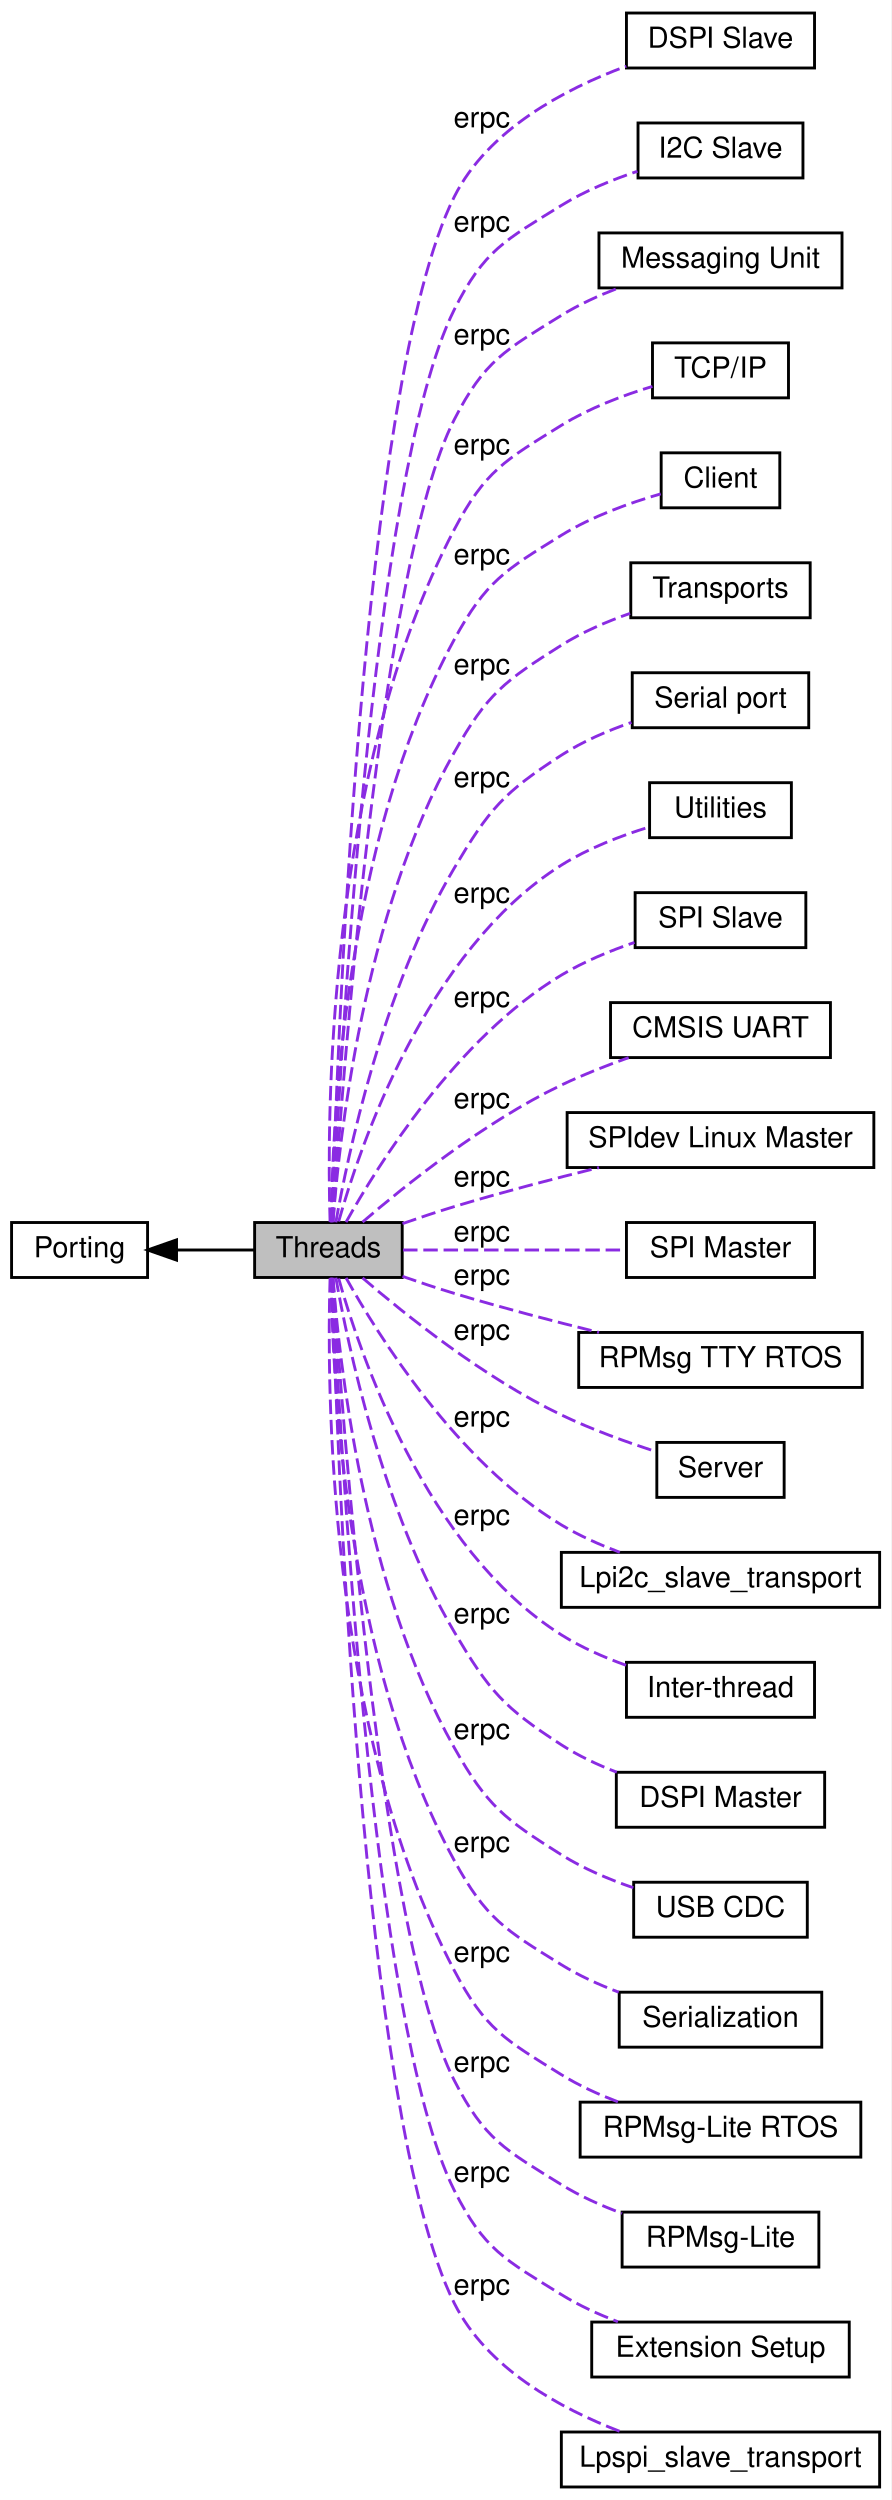
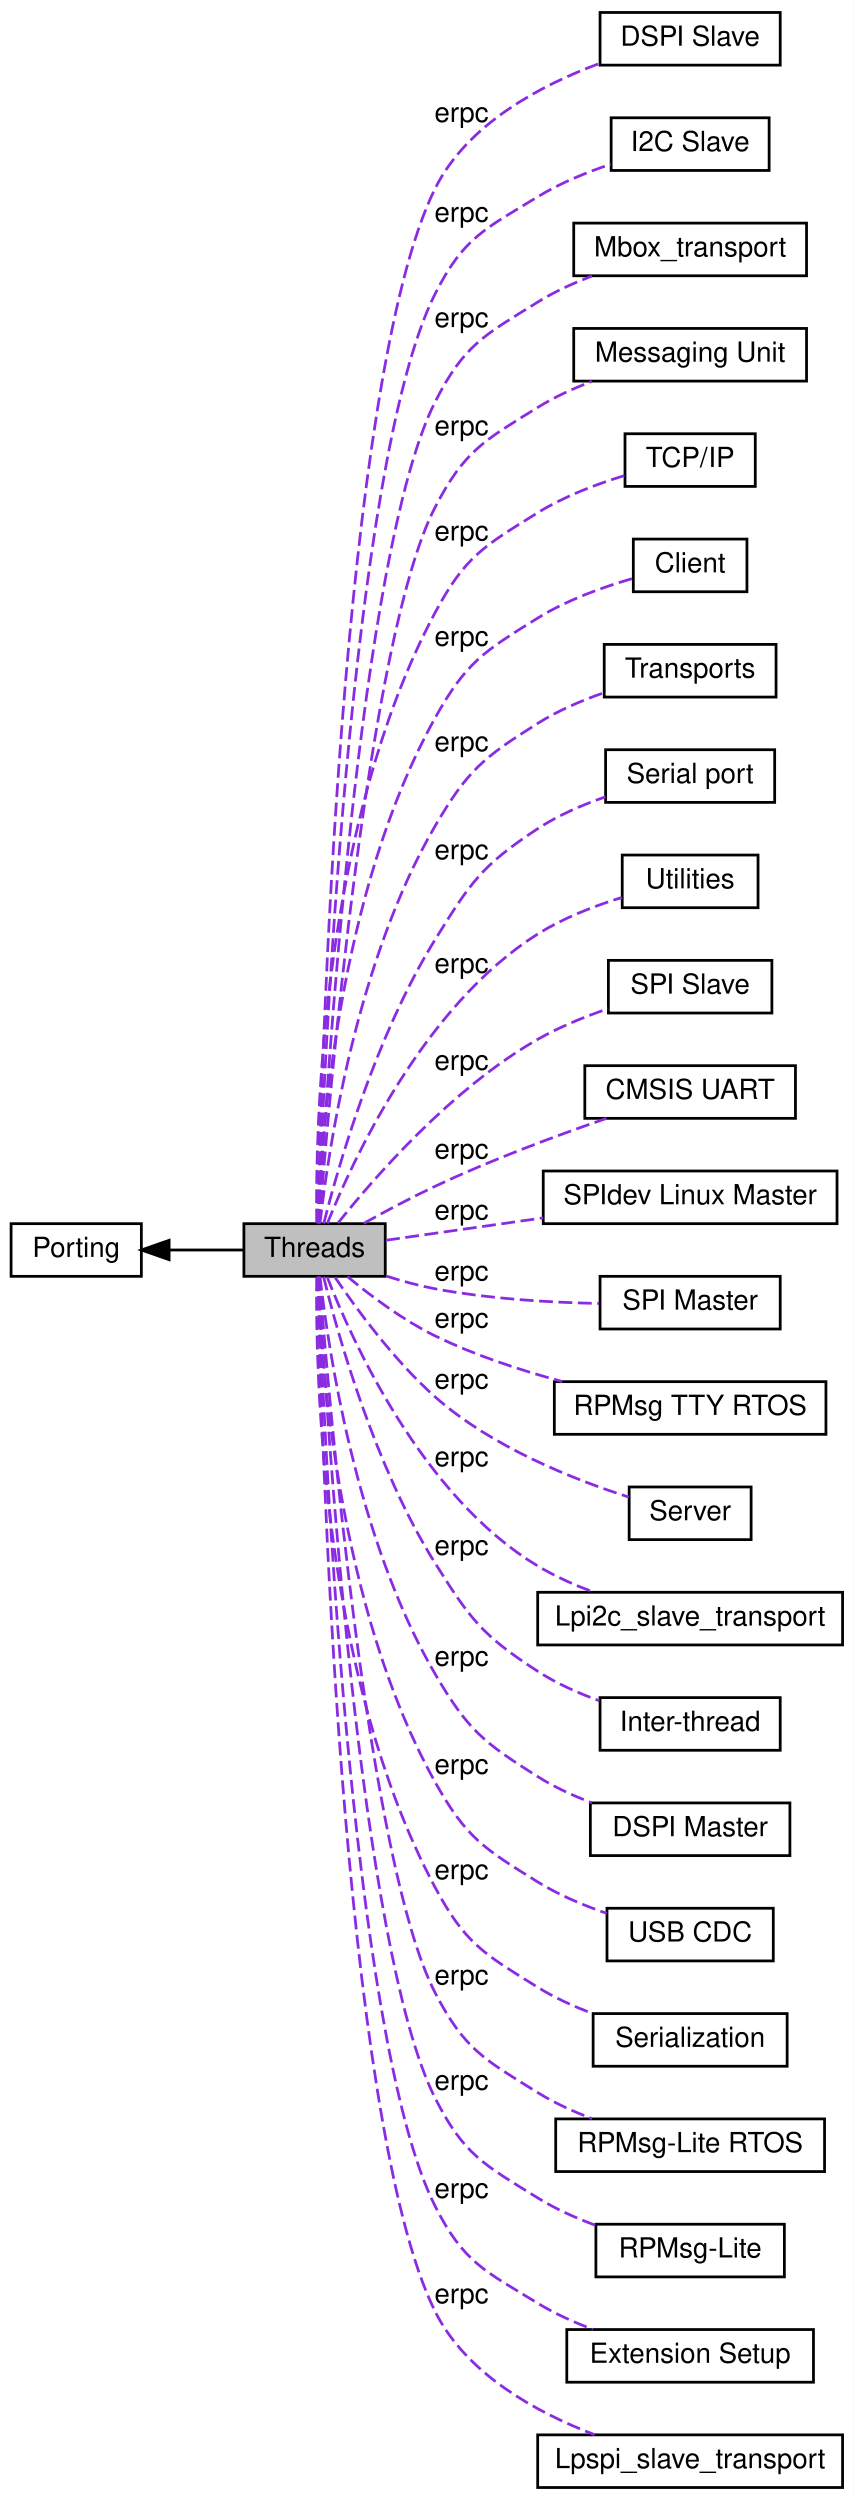
- <svg xmlns="http://www.w3.org/2000/svg" xmlns:xlink="http://www.w3.org/1999/xlink" width="308pt" height="864pt" viewBox="0.00 0.00 308.00 864.00">
-   <g id="graph0" class="graph" transform="scale(1 1) rotate(0) translate(4 860)">
-     <polygon fill="white" stroke="none" points="-4,4 -4,-860 304,-860 304,4 -4,4" />
+ <svg xmlns="http://www.w3.org/2000/svg" xmlns:xlink="http://www.w3.org/1999/xlink" width="308pt" height="902pt" viewBox="0.00 0.00 308.00 902.00">
+   <g id="graph0" class="graph" transform="scale(1 1) rotate(0) translate(4 898)">
+     <polygon fill="white" stroke="none" points="-4,4 -4,-898 304,-898 304,4 -4,4" />
    <g id="node1" class="node">
      <g id="a_node1">
        <a xlink:href="group__dspi__slave__transport.html" target="_top" xlink:title="MCUXpressoSDK DSPI slave driver transport. ">
-           <polygon fill="white" stroke="black" points="212.5,-836.5 212.5,-855.5 277.5,-855.5 277.5,-836.5 212.5,-836.5" />
-           <text text-anchor="middle" x="245" y="-843.5" font-family="Helvetica,sans-Serif" font-size="10.00">DSPI Slave</text>
+           <polygon fill="white" stroke="black" points="212.5,-874.5 212.5,-893.5 277.5,-893.5 277.5,-874.5 212.5,-874.5" />
+           <text text-anchor="middle" x="245" y="-881.5" font-family="Helvetica,sans-Serif" font-size="10.00">DSPI Slave</text>
        </a>
      </g>
    </g>
    <g id="node2" class="node">
      <g id="a_node2">
        <a xlink:href="group__i2c__slave__transport.html" target="_top" xlink:title="MCUXpressoSDK I2C slave driver transport. ">
-           <polygon fill="white" stroke="black" points="216.5,-798.5 216.5,-817.5 273.5,-817.5 273.5,-798.5 216.5,-798.5" />
-           <text text-anchor="middle" x="245" y="-805.5" font-family="Helvetica,sans-Serif" font-size="10.00">I2C Slave</text>
+           <polygon fill="white" stroke="black" points="216.5,-836.5 216.5,-855.5 273.5,-855.5 273.5,-836.5 216.5,-836.5" />
+           <text text-anchor="middle" x="245" y="-843.5" font-family="Helvetica,sans-Serif" font-size="10.00">I2C Slave</text>
        </a>
      </g>
    </g>
    <g id="node3" class="node">
-       <polygon fill="#bfbfbf" stroke="black" points="84,-418.5 84,-437.5 135,-437.5 135,-418.5 84,-418.5" />
-       <text text-anchor="middle" x="109.5" y="-425.5" font-family="Helvetica,sans-Serif" font-size="10.00">Threads</text>
+       <polygon fill="#bfbfbf" stroke="black" points="84,-437.5 84,-456.5 135,-456.5 135,-437.5 84,-437.5" />
+       <text text-anchor="middle" x="109.5" y="-444.5" font-family="Helvetica,sans-Serif" font-size="10.00">Threads</text>
    </g>
    <g id="edge9" class="edge">
-       <path fill="none" stroke="blueviolet" stroke-dasharray="5,2" d="M110.747,-437.784C112.178,-489.087 120.495,-727.16 153,-792 164.608,-815.156 191.035,-829.186 212.435,-837.118" />
-       <text text-anchor="middle" x="162.5" y="-816" font-family="Helvetica,sans-Serif" font-size="10.00">erpc</text>
+       <path fill="none" stroke="blueviolet" stroke-dasharray="5,2" d="M110.679,-456.594C111.792,-509.063 118.866,-761.423 153,-830 164.542,-853.189 190.976,-867.215 212.395,-875.138" />
+       <text text-anchor="middle" x="162.5" y="-854" font-family="Helvetica,sans-Serif" font-size="10.00">erpc</text>
    </g>
    <g id="edge10" class="edge">
-       <path fill="none" stroke="blueviolet" stroke-dasharray="5,2" d="M110.913,-437.657C113.076,-485.308 124.127,-695.386 153,-753 163.28,-773.512 170.5,-776.91 190,-789 198.024,-793.975 207.529,-797.874 216.311,-800.811" />
-       <text text-anchor="middle" x="162.5" y="-780" font-family="Helvetica,sans-Serif" font-size="10.00">erpc</text>
+       <path fill="none" stroke="blueviolet" stroke-dasharray="5,2" d="M110.812,-456.598C112.543,-505.899 122.041,-730.731 153,-792 163.209,-812.203 170.678,-815.207 190,-827 198.059,-831.919 207.573,-835.803 216.353,-838.744" />
+       <text text-anchor="middle" x="162.5" y="-818" font-family="Helvetica,sans-Serif" font-size="10.00">erpc</text>
    </g>
    <g id="node4" class="node">
      <g id="a_node4">
+         <a xlink:href="group__mbox__transport.html" target="_top" xlink:title="Mbox_transport">
+           <polygon fill="white" stroke="black" points="203,-798.5 203,-817.5 287,-817.5 287,-798.5 203,-798.5" />
+           <text text-anchor="middle" x="245" y="-805.5" font-family="Helvetica,sans-Serif" font-size="10.00">Mbox_transport</text>
+         </a>
+       </g>
+     </g>
+     <g id="edge14" class="edge">
+       <path fill="none" stroke="blueviolet" stroke-dasharray="5,2" d="M111.003,-456.698C113.516,-502.714 125.691,-699.044 153,-753 163.361,-773.471 170.5,-776.91 190,-789 195.997,-792.718 202.821,-795.836 209.553,-798.399" />
+       <text text-anchor="middle" x="162.5" y="-780" font-family="Helvetica,sans-Serif" font-size="10.00">erpc</text>
+     </g>
+     <g id="node5" class="node">
+       <g id="a_node5">
        <a xlink:href="group__mu__transport.html" target="_top" xlink:title="Messaging Unit transport. ">
          <polygon fill="white" stroke="black" points="203,-760.5 203,-779.5 287,-779.5 287,-760.5 203,-760.5" />
          <text text-anchor="middle" x="245" y="-767.5" font-family="Helvetica,sans-Serif" font-size="10.00">Messaging Unit</text>
        </a>
      </g>
    </g>
-     <g id="edge14" class="edge">
-       <path fill="none" stroke="blueviolet" stroke-dasharray="5,2" d="M111.102,-437.681C113.976,-481.897 127.24,-664.669 153,-715 163.453,-735.424 170.5,-738.91 190,-751 195.997,-754.718 202.821,-757.836 209.553,-760.399" />
+     <g id="edge15" class="edge">
+       <path fill="none" stroke="blueviolet" stroke-dasharray="5,2" d="M111.21,-456.602C114.455,-498.86 128.775,-668.261 153,-715 163.558,-735.37 170.5,-738.91 190,-751 195.997,-754.718 202.821,-757.836 209.553,-760.399" />
      <text text-anchor="middle" x="162.5" y="-741" font-family="Helvetica,sans-Serif" font-size="10.00">erpc</text>
    </g>
-     <g id="node5" class="node">
-       <g id="a_node5">
+     <g id="node6" class="node">
+       <g id="a_node6">
        <a xlink:href="group__tcp__transport.html" target="_top" xlink:title="Simple TCP/IP transport. ">
          <polygon fill="white" stroke="black" points="221.5,-722.5 221.5,-741.5 268.5,-741.5 268.5,-722.5 221.5,-722.5" />
          <text text-anchor="middle" x="245" y="-729.5" font-family="Helvetica,sans-Serif" font-size="10.00">TCP/IP</text>
        </a>
      </g>
    </g>
-     <g id="edge22" class="edge">
-       <path fill="none" stroke="blueviolet" stroke-dasharray="5,2" d="M110.075,-437.711C108.969,-472.424 108.712,-592.77 153,-677 163.678,-697.308 170.5,-700.91 190,-713 199.629,-718.97 211.391,-723.391 221.476,-726.458" />
+     <g id="edge23" class="edge">
+       <path fill="none" stroke="blueviolet" stroke-dasharray="5,2" d="M110.254,-456.884C109.84,-490.11 111.842,-600.006 153,-677 163.816,-697.234 170.5,-700.91 190,-713 199.629,-718.97 211.391,-723.391 221.476,-726.458" />
      <text text-anchor="middle" x="162.5" y="-703" font-family="Helvetica,sans-Serif" font-size="10.00">erpc</text>
    </g>
-     <g id="node6" class="node">
-       <g id="a_node6">
+     <g id="node7" class="node">
+       <g id="a_node7">
        <a xlink:href="group__infra__client.html" target="_top" xlink:title="Client classes. ">
          <polygon fill="white" stroke="black" points="224.5,-684.5 224.5,-703.5 265.5,-703.5 265.5,-684.5 224.5,-684.5" />
          <text text-anchor="middle" x="245" y="-691.5" font-family="Helvetica,sans-Serif" font-size="10.00">Client</text>
        </a>
      </g>
    </g>
    <g id="edge2" class="edge">
-       <path fill="none" stroke="blueviolet" stroke-dasharray="5,2" d="M110.467,-437.504C110.746,-468.515 114.737,-568.782 153,-639 163.978,-659.147 170.5,-662.91 190,-675 200.558,-681.546 213.68,-686.23 224.345,-689.309" />
+       <path fill="none" stroke="blueviolet" stroke-dasharray="5,2" d="M110.727,-456.879C111.799,-486.446 117.93,-576.077 153,-639 164.17,-659.041 170.5,-662.91 190,-675 200.558,-681.546 213.68,-686.23 224.345,-689.309" />
      <text text-anchor="middle" x="162.5" y="-665" font-family="Helvetica,sans-Serif" font-size="10.00">erpc</text>
    </g>
-     <g id="node7" class="node">
-       <g id="a_node7">
+     <g id="node8" class="node">
+       <g id="a_node8">
        <a xlink:href="group__infra__transport.html" target="_top" xlink:title="Superclasses for building transports. ">
          <polygon fill="white" stroke="black" points="214,-646.5 214,-665.5 276,-665.5 276,-646.5 214,-646.5" />
          <text text-anchor="middle" x="245" y="-653.5" font-family="Helvetica,sans-Serif" font-size="10.00">Transports</text>
        </a>
      </g>
    </g>
    <g id="edge4" class="edge">
-       <path fill="none" stroke="blueviolet" stroke-dasharray="5,2" d="M111.076,-437.603C113.071,-464.801 121.403,-544.014 153,-600 164.43,-620.253 170.319,-624.61 190,-637 197.233,-641.554 205.7,-645.192 213.757,-648.016" />
+       <path fill="none" stroke="blueviolet" stroke-dasharray="5,2" d="M111.455,-456.616C114.301,-481.768 124.38,-550.948 153,-600 164.72,-620.087 170.319,-624.61 190,-637 197.233,-641.554 205.7,-645.192 213.757,-648.016" />
      <text text-anchor="middle" x="162.5" y="-627" font-family="Helvetica,sans-Serif" font-size="10.00">erpc</text>
    </g>
-     <g id="node8" class="node">
-       <g id="a_node8">
+     <g id="node9" class="node">
+       <g id="a_node9">
        <a xlink:href="group__serial__transport.html" target="_top" xlink:title="POSIX and Win32 serial port transport. ">
          <polygon fill="white" stroke="black" points="214.5,-608.5 214.5,-627.5 275.5,-627.5 275.5,-608.5 214.5,-608.5" />
          <text text-anchor="middle" x="245" y="-615.5" font-family="Helvetica,sans-Serif" font-size="10.00">Serial port</text>
        </a>
      </g>
    </g>
-     <g id="edge18" class="edge">
-       <path fill="none" stroke="blueviolet" stroke-dasharray="5,2" d="M112.064,-437.559C116.073,-460.167 128.193,-518.171 153,-560 165.187,-580.551 169.95,-586.006 190,-599 197.339,-603.756 206.014,-607.488 214.238,-610.337" />
+     <g id="edge19" class="edge">
+       <path fill="none" stroke="blueviolet" stroke-dasharray="5,2" d="M112.794,-456.555C117.888,-476.621 131.426,-524.17 153,-559 165.752,-579.588 169.761,-585.701 190,-599 197.392,-603.857 206.171,-607.634 214.479,-610.494" />
      <text text-anchor="middle" x="162.5" y="-588" font-family="Helvetica,sans-Serif" font-size="10.00">erpc</text>
    </g>
-     <g id="node9" class="node">
-       <g id="a_node9">
+     <g id="node10" class="node">
+       <g id="a_node10">
        <a xlink:href="group__infra__utility.html" target="_top" xlink:title="Utility code used by the infrastructure. ">
          <polygon fill="white" stroke="black" points="220.5,-570.5 220.5,-589.5 269.5,-589.5 269.5,-570.5 220.5,-570.5" />
          <text text-anchor="middle" x="245" y="-577.5" font-family="Helvetica,sans-Serif" font-size="10.00">Utilities</text>
        </a>
      </g>
    </g>
    <g id="edge5" class="edge">
-       <path fill="none" stroke="blueviolet" stroke-dasharray="5,2" d="M113.047,-437.86C120.203,-463.347 143.103,-531.477 190,-561 199.252,-566.824 210.523,-571.151 220.37,-574.192" />
-       <text text-anchor="middle" x="162.5" y="-548" font-family="Helvetica,sans-Serif" font-size="10.00">erpc</text>
-     </g>
-     <g id="node10" class="node">
-       <g id="a_node10">
+       <path fill="none" stroke="blueviolet" stroke-dasharray="5,2" d="M114.114,-456.611C123.1,-479.066 148.753,-535.033 190,-561 199.252,-566.824 210.523,-571.151 220.37,-574.192" />
+       <text text-anchor="middle" x="162.5" y="-547" font-family="Helvetica,sans-Serif" font-size="10.00">erpc</text>
+     </g>
+     <g id="node11" class="node">
+       <g id="a_node11">
        <a xlink:href="group__spi__slave__transport.html" target="_top" xlink:title="MCUXpressoSDK SPI slave driver transport. ">
          <polygon fill="white" stroke="black" points="215.5,-532.5 215.5,-551.5 274.5,-551.5 274.5,-532.5 215.5,-532.5" />
          <text text-anchor="middle" x="245" y="-539.5" font-family="Helvetica,sans-Serif" font-size="10.00">SPI Slave</text>
        </a>
      </g>
    </g>
-     <g id="edge20" class="edge">
-       <path fill="none" stroke="blueviolet" stroke-dasharray="5,2" d="M115.599,-437.633C126.459,-457.141 153.862,-501.301 190,-523 197.754,-527.656 206.818,-531.402 215.282,-534.298" />
+     <g id="edge21" class="edge">
+       <path fill="none" stroke="blueviolet" stroke-dasharray="5,2" d="M117.951,-456.735C130.856,-472.919 158.975,-505.325 190,-523 197.858,-527.477 206.953,-531.172 215.412,-534.075" />
      <text text-anchor="middle" x="162.5" y="-512" font-family="Helvetica,sans-Serif" font-size="10.00">erpc</text>
    </g>
-     <g id="node11" class="node">
-       <g id="a_node11">
+     <g id="node12" class="node">
+       <g id="a_node12">
        <a xlink:href="group__uart__transport.html" target="_top" xlink:title="CMSIS UART driver transport. ">
          <polygon fill="white" stroke="black" points="207,-494.5 207,-513.5 283,-513.5 283,-494.5 207,-494.5" />
          <text text-anchor="middle" x="245" y="-501.5" font-family="Helvetica,sans-Serif" font-size="10.00">CMSIS UART</text>
        </a>
      </g>
    </g>
-     <g id="edge23" class="edge">
-       <path fill="none" stroke="blueviolet" stroke-dasharray="5,2" d="M121.292,-437.648C135.892,-450.23 163.203,-472.146 190,-485 197.348,-488.525 205.529,-491.741 213.256,-494.484" />
-       <text text-anchor="middle" x="162.5" y="-477" font-family="Helvetica,sans-Serif" font-size="10.00">erpc</text>
-     </g>
-     <g id="node12" class="node">
-       <g id="a_node12">
+     <g id="edge24" class="edge">
+       <path fill="none" stroke="blueviolet" stroke-dasharray="5,2" d="M127.237,-456.614C134.975,-460.914 144.349,-465.921 153,-470 173.136,-479.494 196.701,-488.237 214.805,-494.479" />
+       <text text-anchor="middle" x="162.5" y="-480" font-family="Helvetica,sans-Serif" font-size="10.00">erpc</text>
+     </g>
+     <g id="node13" class="node">
+       <g id="a_node13">
        <a xlink:href="group__spidev__master__transport.html" target="_top" xlink:title="SPIdev Linux transport. ">
          <polygon fill="white" stroke="black" points="192,-456.5 192,-475.5 298,-475.5 298,-456.5 192,-456.5" />
          <text text-anchor="middle" x="245" y="-463.5" font-family="Helvetica,sans-Serif" font-size="10.00">SPIdev Linux Master</text>
        </a>
      </g>
    </g>
-     <g id="edge21" class="edge">
-       <path fill="none" stroke="blueviolet" stroke-dasharray="5,2" d="M135.094,-437.111C140.93,-439.153 147.158,-441.235 153,-443 169.223,-447.902 187.283,-452.617 203.011,-456.488" />
-       <text text-anchor="middle" x="162.5" y="-450" font-family="Helvetica,sans-Serif" font-size="10.00">erpc</text>
-     </g>
-     <g id="node13" class="node">
-       <g id="a_node13">
+     <g id="edge22" class="edge">
+       <path fill="none" stroke="blueviolet" stroke-dasharray="5,2" d="M135.297,-450.529C151.208,-452.794 172.466,-455.819 191.962,-458.594" />
+       <text text-anchor="middle" x="162.5" y="-458" font-family="Helvetica,sans-Serif" font-size="10.00">erpc</text>
+     </g>
+     <g id="node14" class="node">
+       <g id="a_node14">
        <a xlink:href="group__spi__master__transport.html" target="_top" xlink:title="MCUXpressoSDK SPI master driver transport. ">
          <polygon fill="white" stroke="black" points="212.5,-418.5 212.5,-437.5 277.5,-437.5 277.5,-418.5 212.5,-418.5" />
          <text text-anchor="middle" x="245" y="-425.5" font-family="Helvetica,sans-Serif" font-size="10.00">SPI Master</text>
        </a>
      </g>
    </g>
-     <g id="edge19" class="edge">
-       <path fill="none" stroke="blueviolet" stroke-dasharray="5,2" d="M135.297,-428C157.014,-428 188.694,-428 212.257,-428" />
-       <text text-anchor="middle" x="162.5" y="-431" font-family="Helvetica,sans-Serif" font-size="10.00">erpc</text>
-     </g>
-     <g id="node14" class="node">
-       <g id="a_node14">
+     <g id="edge20" class="edge">
+       <path fill="none" stroke="blueviolet" stroke-dasharray="5,2" d="M135.382,-437.593C141.096,-435.774 147.198,-434.095 153,-433 172.435,-429.332 194.586,-428.054 212.168,-427.706" />
+       <text text-anchor="middle" x="162.5" y="-436" font-family="Helvetica,sans-Serif" font-size="10.00">erpc</text>
+     </g>
+     <g id="node15" class="node">
+       <g id="a_node15">
        <a xlink:href="group__rpmsg__tty__rtos__transport.html" target="_top" xlink:title="RPMsg TTY RTOS transport. ">
          <polygon fill="white" stroke="black" points="196,-380.5 196,-399.5 294,-399.5 294,-380.5 196,-380.5" />
          <text text-anchor="middle" x="245" y="-387.5" font-family="Helvetica,sans-Serif" font-size="10.00">RPMsg TTY RTOS</text>
        </a>
      </g>
    </g>
-     <g id="edge17" class="edge">
-       <path fill="none" stroke="blueviolet" stroke-dasharray="5,2" d="M135.094,-418.889C140.93,-416.847 147.158,-414.765 153,-413 169.223,-408.098 187.283,-403.383 203.011,-399.512" />
-       <text text-anchor="middle" x="162.5" y="-416" font-family="Helvetica,sans-Serif" font-size="10.00">erpc</text>
-     </g>
-     <g id="node15" class="node">
-       <g id="a_node15">
+     <g id="edge18" class="edge">
+       <path fill="none" stroke="blueviolet" stroke-dasharray="5,2" d="M121.345,-437.418C129.545,-430.606 141.347,-421.69 153,-416 167.322,-409.007 183.855,-403.58 198.868,-399.537" />
+       <text text-anchor="middle" x="162.5" y="-419" font-family="Helvetica,sans-Serif" font-size="10.00">erpc</text>
+     </g>
+     <g id="node16" class="node">
+       <g id="a_node16">
        <a xlink:href="group__infra__server.html" target="_top" xlink:title="Server classes. ">
          <polygon fill="white" stroke="black" points="223,-342.5 223,-361.5 267,-361.5 267,-342.5 223,-342.5" />
          <text text-anchor="middle" x="245" y="-349.5" font-family="Helvetica,sans-Serif" font-size="10.00">Server</text>
        </a>
      </g>
    </g>
    <g id="edge6" class="edge">
-       <path fill="none" stroke="blueviolet" stroke-dasharray="5,2" d="M121.292,-418.352C135.892,-405.77 163.203,-383.854 190,-371 200.484,-365.971 212.665,-361.57 222.801,-358.274" />
+       <path fill="none" stroke="blueviolet" stroke-dasharray="5,2" d="M116.858,-437.178C124.505,-425.864 138.176,-407.148 153,-394 173.438,-375.873 203.034,-364.183 222.868,-357.853" />
      <text text-anchor="middle" x="162.5" y="-397" font-family="Helvetica,sans-Serif" font-size="10.00">erpc</text>
    </g>
-     <g id="node16" class="node">
-       <g id="a_node16">
+     <g id="node17" class="node">
+       <g id="a_node17">
        <a xlink:href="group__lpi2c__slave__transport.html" target="_top" xlink:title="Lpi2c_slave_transport">
          <polygon fill="white" stroke="black" points="190,-304.5 190,-323.5 300,-323.5 300,-304.5 190,-304.5" />
          <text text-anchor="middle" x="245" y="-311.5" font-family="Helvetica,sans-Serif" font-size="10.00">Lpi2c_slave_transport</text>
        </a>
      </g>
    </g>
    <g id="edge12" class="edge">
-       <path fill="none" stroke="blueviolet" stroke-dasharray="5,2" d="M115.599,-418.367C126.459,-398.859 153.862,-354.699 190,-333 196.22,-329.265 203.283,-326.116 210.204,-323.521" />
-       <text text-anchor="middle" x="162.5" y="-367" font-family="Helvetica,sans-Serif" font-size="10.00">erpc</text>
-     </g>
-     <g id="node17" class="node">
-       <g id="a_node17">
+       <path fill="none" stroke="blueviolet" stroke-dasharray="5,2" d="M114.042,-437.272C122.873,-414.564 148.214,-358.09 190,-333 196.22,-329.265 203.283,-326.116 210.204,-323.521" />
+       <text text-anchor="middle" x="162.5" y="-369" font-family="Helvetica,sans-Serif" font-size="10.00">erpc</text>
+     </g>
+     <g id="node18" class="node">
+       <g id="a_node18">
        <a xlink:href="group__itbp__transport.html" target="_top" xlink:title="Simple inter-thread communications transport. ">
          <polygon fill="white" stroke="black" points="212.5,-266.5 212.5,-285.5 277.5,-285.5 277.5,-266.5 212.5,-266.5" />
          <text text-anchor="middle" x="245" y="-273.5" font-family="Helvetica,sans-Serif" font-size="10.00">Inter-thread</text>
        </a>
      </g>
    </g>
    <g id="edge11" class="edge">
-       <path fill="none" stroke="blueviolet" stroke-dasharray="5,2" d="M113.047,-418.14C120.203,-392.653 143.103,-324.523 190,-295 196.813,-290.711 204.72,-287.234 212.348,-284.485" />
-       <text text-anchor="middle" x="162.5" y="-333" font-family="Helvetica,sans-Serif" font-size="10.00">erpc</text>
-     </g>
-     <g id="node18" class="node">
-       <g id="a_node18">
+       <path fill="none" stroke="blueviolet" stroke-dasharray="5,2" d="M112.74,-437.337C117.732,-417.047 131.087,-368.997 153,-334 165.68,-313.749 169.95,-307.994 190,-295 196.756,-290.622 204.642,-287.112 212.268,-284.36" />
+       <text text-anchor="middle" x="162.5" y="-337" font-family="Helvetica,sans-Serif" font-size="10.00">erpc</text>
+     </g>
+     <g id="node19" class="node">
+       <g id="a_node19">
        <a xlink:href="group__dspi__master__transport.html" target="_top" xlink:title="MCUXpressoSDK DSPI master driver transport. ">
          <polygon fill="white" stroke="black" points="209,-228.5 209,-247.5 281,-247.5 281,-228.5 209,-228.5" />
          <text text-anchor="middle" x="245" y="-235.5" font-family="Helvetica,sans-Serif" font-size="10.00">DSPI Master</text>
        </a>
      </g>
    </g>
    <g id="edge8" class="edge">
-       <path fill="none" stroke="blueviolet" stroke-dasharray="5,2" d="M112.064,-418.441C116.073,-395.833 128.193,-337.829 153,-296 165.187,-275.449 169.95,-269.994 190,-257 195.838,-253.217 202.521,-250.082 209.15,-247.523" />
-       <text text-anchor="middle" x="162.5" y="-299" font-family="Helvetica,sans-Serif" font-size="10.00">erpc</text>
-     </g>
-     <g id="node19" class="node">
-       <g id="a_node19">
+       <path fill="none" stroke="blueviolet" stroke-dasharray="5,2" d="M111.455,-437.384C114.301,-412.232 124.38,-343.052 153,-294 164.72,-273.913 170.319,-269.39 190,-257 195.971,-253.241 202.784,-250.105 209.512,-247.537" />
+       <text text-anchor="middle" x="162.5" y="-297" font-family="Helvetica,sans-Serif" font-size="10.00">erpc</text>
+     </g>
+     <g id="node20" class="node">
+       <g id="a_node20">
        <a xlink:href="group___u_s_b___c_d_c__transport.html" target="_top" xlink:title="USB CDC transport. ">
          <polygon fill="white" stroke="black" points="215,-190.5 215,-209.5 275,-209.5 275,-190.5 215,-190.5" />
          <text text-anchor="middle" x="245" y="-197.5" font-family="Helvetica,sans-Serif" font-size="10.00">USB CDC</text>
        </a>
      </g>
    </g>
-     <g id="edge24" class="edge">
-       <path fill="none" stroke="blueviolet" stroke-dasharray="5,2" d="M111.076,-418.397C113.071,-391.199 121.403,-311.986 153,-256 164.43,-235.747 170.319,-231.39 190,-219 197.569,-214.235 206.491,-210.472 214.878,-207.595" />
-       <text text-anchor="middle" x="162.5" y="-259" font-family="Helvetica,sans-Serif" font-size="10.00">erpc</text>
-     </g>
-     <g id="node21" class="node">
-       <g id="a_node21">
+     <g id="edge25" class="edge">
+       <path fill="none" stroke="blueviolet" stroke-dasharray="5,2" d="M110.727,-437.121C111.799,-407.554 117.93,-317.923 153,-255 164.17,-234.959 170.5,-231.09 190,-219 197.602,-214.287 206.533,-210.539 214.919,-207.661" />
+       <text text-anchor="middle" x="162.5" y="-258" font-family="Helvetica,sans-Serif" font-size="10.00">erpc</text>
+     </g>
+     <g id="node22" class="node">
+       <g id="a_node22">
        <a xlink:href="group__infra__codec.html" target="_top" xlink:title="Classes used for message serialization. ">
          <polygon fill="white" stroke="black" points="210,-152.5 210,-171.5 280,-171.5 280,-152.5 210,-152.5" />
          <text text-anchor="middle" x="245" y="-159.5" font-family="Helvetica,sans-Serif" font-size="10.00">Serialization</text>
        </a>
      </g>
    </g>
    <g id="edge3" class="edge">
-       <path fill="none" stroke="blueviolet" stroke-dasharray="5,2" d="M110.467,-418.496C110.746,-387.485 114.737,-287.218 153,-217 163.978,-196.853 170.5,-193.09 190,-181 196.082,-177.229 203.014,-174.077 209.837,-171.493" />
+       <path fill="none" stroke="blueviolet" stroke-dasharray="5,2" d="M110.254,-437.116C109.84,-403.89 111.842,-293.994 153,-217 163.816,-196.766 170.5,-193.09 190,-181 196.082,-177.229 203.014,-174.077 209.837,-171.493" />
      <text text-anchor="middle" x="162.5" y="-220" font-family="Helvetica,sans-Serif" font-size="10.00">erpc</text>
    </g>
-     <g id="node22" class="node">
-       <g id="a_node22">
+     <g id="node23" class="node">
+       <g id="a_node23">
        <a xlink:href="group__rpmsg__lite__rtos__transport.html" target="_top" xlink:title="RPMsg-Lite zero copy transport using RTOS API. ">
          <polygon fill="white" stroke="black" points="196.5,-114.5 196.5,-133.5 293.5,-133.5 293.5,-114.5 196.5,-114.5" />
          <text text-anchor="middle" x="245" y="-121.5" font-family="Helvetica,sans-Serif" font-size="10.00">RPMsg-Lite RTOS</text>
        </a>
      </g>
    </g>
-     <g id="edge15" class="edge">
-       <path fill="none" stroke="blueviolet" stroke-dasharray="5,2" d="M110.075,-418.289C108.969,-383.576 108.712,-263.23 153,-179 163.678,-158.692 170.5,-155.09 190,-143 195.997,-139.282 202.821,-136.164 209.553,-133.601" />
+     <g id="edge16" class="edge">
+       <path fill="none" stroke="blueviolet" stroke-dasharray="5,2" d="M111.21,-437.398C114.455,-395.14 128.775,-225.739 153,-179 163.558,-158.63 170.5,-155.09 190,-143 195.997,-139.282 202.821,-136.164 209.553,-133.601" />
      <text text-anchor="middle" x="162.5" y="-182" font-family="Helvetica,sans-Serif" font-size="10.00">erpc</text>
    </g>
-     <g id="node23" class="node">
-       <g id="a_node23">
+     <g id="node24" class="node">
+       <g id="a_node24">
        <a xlink:href="group__rpmsg__lite__transport.html" target="_top" xlink:title="RPMsg-Lite zero copy transport. ">
          <polygon fill="white" stroke="black" points="211,-76.5 211,-95.5 279,-95.5 279,-76.5 211,-76.5" />
          <text text-anchor="middle" x="245" y="-83.5" font-family="Helvetica,sans-Serif" font-size="10.00">RPMsg-Lite</text>
        </a>
      </g>
    </g>
-     <g id="edge16" class="edge">
-       <path fill="none" stroke="blueviolet" stroke-dasharray="5,2" d="M111.102,-418.319C113.976,-374.103 127.24,-191.331 153,-141 163.453,-120.576 170.5,-117.09 190,-105 196.419,-101.02 203.787,-97.728 210.973,-95.067" />
+     <g id="edge17" class="edge">
+       <path fill="none" stroke="blueviolet" stroke-dasharray="5,2" d="M111.003,-437.302C113.516,-391.286 125.691,-194.956 153,-141 163.361,-120.529 170.5,-117.09 190,-105 196.419,-101.02 203.787,-97.728 210.973,-95.067" />
      <text text-anchor="middle" x="162.5" y="-144" font-family="Helvetica,sans-Serif" font-size="10.00">erpc</text>
    </g>
-     <g id="node24" class="node">
-       <g id="a_node24">
+     <g id="node25" class="node">
+       <g id="a_node25">
        <a xlink:href="group__port__setup__extensions.html" target="_top" xlink:title="Extension setup functions. ">
          <polygon fill="white" stroke="black" points="200.5,-38.5 200.5,-57.5 289.5,-57.5 289.5,-38.5 200.5,-38.5" />
          <text text-anchor="middle" x="245" y="-45.5" font-family="Helvetica,sans-Serif" font-size="10.00">Extension Setup</text>
        </a>
      </g>
    </g>
    <g id="edge7" class="edge">
-       <path fill="none" stroke="blueviolet" stroke-dasharray="5,2" d="M110.913,-418.343C113.076,-370.692 124.127,-160.614 153,-103 163.28,-82.488 170.5,-79.09 190,-67 195.997,-63.282 202.821,-60.164 209.553,-57.601" />
-       <text text-anchor="middle" x="162.5" y="-106" font-family="Helvetica,sans-Serif" font-size="10.00">erpc</text>
-     </g>
-     <g id="node25" class="node">
-       <g id="a_node25">
+       <path fill="none" stroke="blueviolet" stroke-dasharray="5,2" d="M110.812,-437.402C112.543,-388.101 122.041,-163.269 153,-102 163.209,-81.796 170.678,-78.793 190,-67 196.108,-63.272 203.052,-60.138 209.878,-57.559" />
+       <text text-anchor="middle" x="162.5" y="-105" font-family="Helvetica,sans-Serif" font-size="10.00">erpc</text>
+     </g>
+     <g id="node26" class="node">
+       <g id="a_node26">
        <a xlink:href="group__lpspi__slave__transport.html" target="_top" xlink:title="Lpspi_slave_transport">
          <polygon fill="white" stroke="black" points="190,-0.5 190,-19.5 300,-19.5 300,-0.5 190,-0.5" />
          <text text-anchor="middle" x="245" y="-7.5" font-family="Helvetica,sans-Serif" font-size="10.00">Lpspi_slave_transport</text>
        </a>
      </g>
    </g>
    <g id="edge13" class="edge">
-       <path fill="none" stroke="blueviolet" stroke-dasharray="5,2" d="M110.747,-418.216C112.178,-366.913 120.495,-128.84 153,-64 164.279,-41.501 189.548,-27.618 210.603,-19.572" />
+       <path fill="none" stroke="blueviolet" stroke-dasharray="5,2" d="M110.679,-437.406C111.792,-384.937 118.866,-132.577 153,-64 164.215,-41.469 189.488,-27.588 210.561,-19.551" />
      <text text-anchor="middle" x="162.5" y="-67" font-family="Helvetica,sans-Serif" font-size="10.00">erpc</text>
    </g>
-     <g id="node20" class="node">
-       <g id="a_node20">
+     <g id="node21" class="node">
+       <g id="a_node21">
        <a xlink:href="group__port.html" target="_top" xlink:title="Porting layer. ">
-           <polygon fill="white" stroke="black" points="0,-418.5 0,-437.5 47,-437.5 47,-418.5 0,-418.5" />
-           <text text-anchor="middle" x="23.5" y="-425.5" font-family="Helvetica,sans-Serif" font-size="10.00">Porting</text>
+           <polygon fill="white" stroke="black" points="0,-437.5 0,-456.5 47,-456.5 47,-437.5 0,-437.5" />
+           <text text-anchor="middle" x="23.5" y="-444.5" font-family="Helvetica,sans-Serif" font-size="10.00">Porting</text>
        </a>
      </g>
    </g>
    <g id="edge1" class="edge">
-       <path fill="none" stroke="black" d="M57.084,-428C65.985,-428 75.482,-428 83.859,-428" />
-       <polygon fill="black" stroke="black" points="57.011,-424.5 47.011,-428 57.01,-431.5 57.011,-424.5" />
+       <path fill="none" stroke="black" d="M57.084,-447C65.985,-447 75.482,-447 83.859,-447" />
+       <polygon fill="black" stroke="black" points="57.011,-443.5 47.011,-447 57.01,-450.5 57.011,-443.5" />
    </g>
  </g>
</svg>
